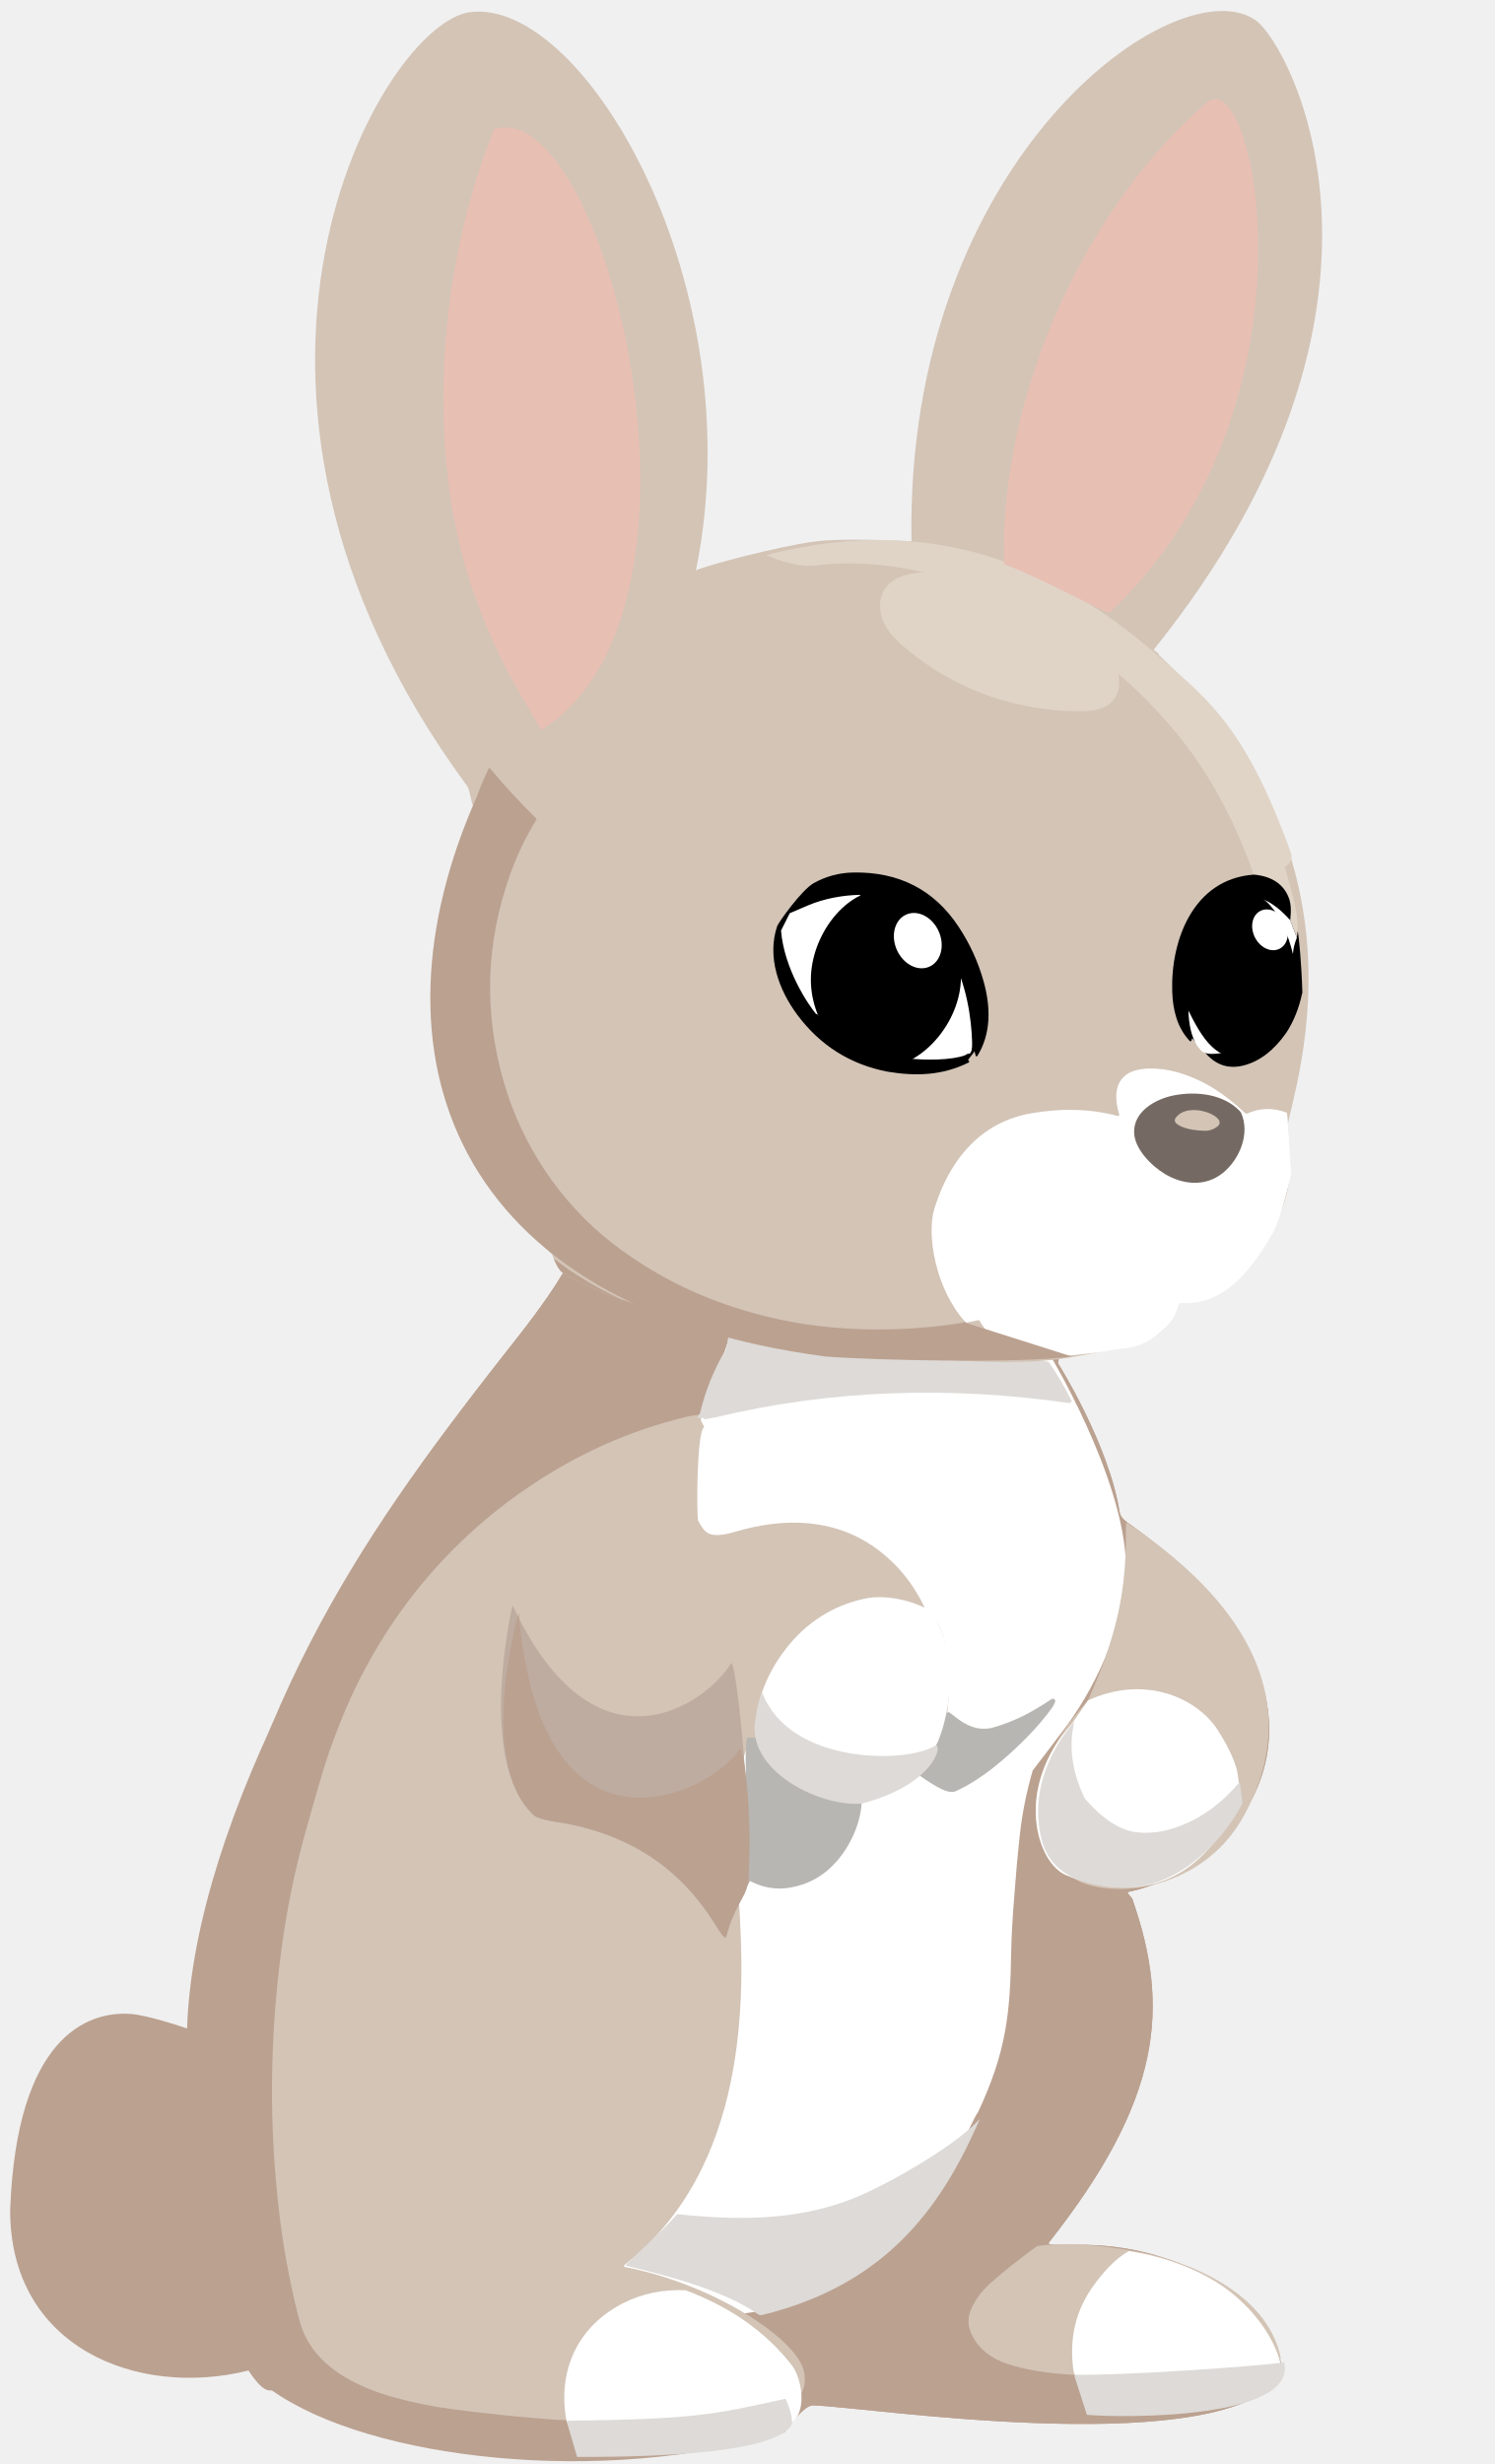
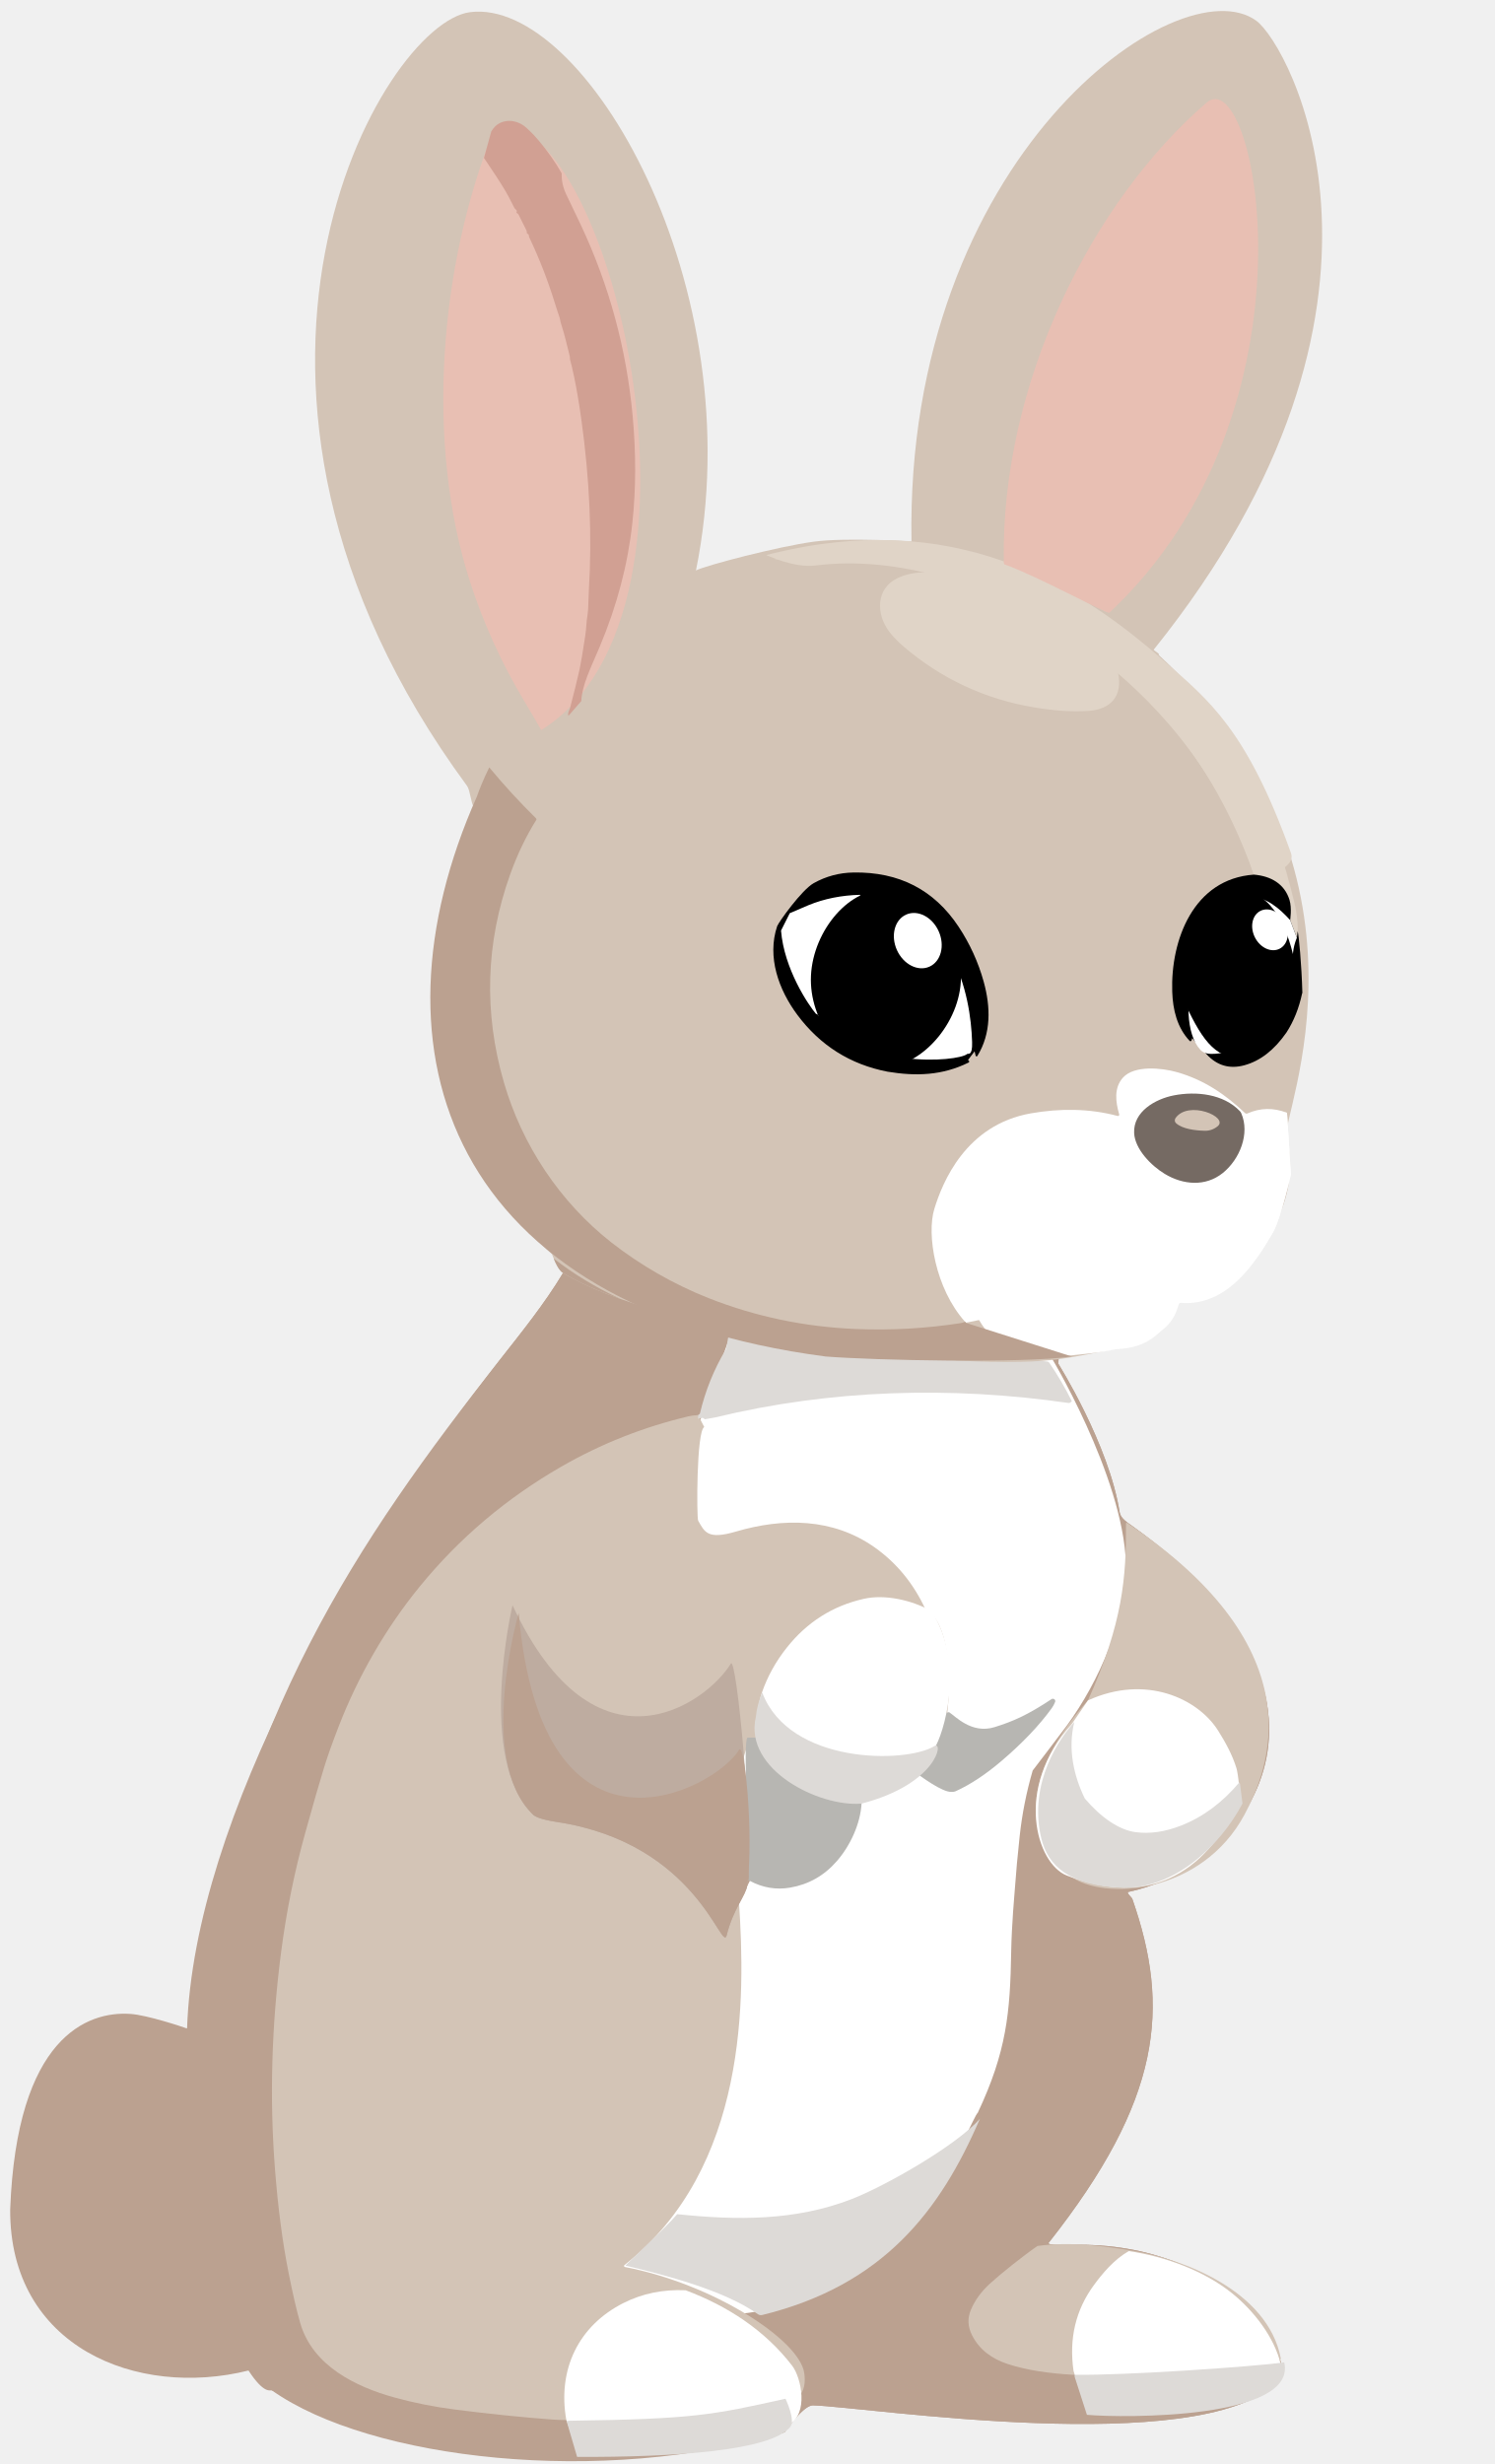
<svg xmlns="http://www.w3.org/2000/svg" width="100%" height="100%" viewBox="0 0 728 1200" version="1.1" xml:space="preserve" style="fill-rule:evenodd;clip-rule:evenodd;stroke-linejoin:round;stroke-miterlimit:2;">
  <g id="Body">
    <path d="M515.407,664.054C515.407,664.054 540.165,703.406 545.357,736.59C545.81,739.483 549.257,741.587 551.64,743.298C668.35,827.097 607.643,909.142 549.619,921.383C548.362,921.649 551.275,924.105 551.5,924.748C570.028,977.699 565.945,1022.39 510.753,1092.296C509.794,1093.51 518.365,1093.39 522.186,1093.296C598.364,1091.417 634.342,1148.179 621.49,1160.583C583.398,1197.346 421.637,1172.122 395.917,1171.444C391.27,1171.321 382.09,1184.56 382.09,1184.56C293.53,1210.98 180.247,1197.978 132.466,1164.17C88.97,1133.395 88.935,987.098 91.115,987.91C94.54,885.042 172.81,752.09 243.59,662.09C253.511,649.475 265.42,634.727 274.22,619.96C274.35,619.74 274.276,619.953 274.276,619.953C274.276,619.953 306.823,507.07 413.933,518.906C531.192,531.863 515.407,664.054 515.407,664.054Z" style="fill:rgb(187,161,144);" />
    <path d="M515.407,664.054C515.407,664.054 540.165,703.406 545.357,736.59C545.81,739.483 549.257,741.587 551.64,743.298C668.35,827.097 607.643,909.142 549.619,921.383C548.362,921.649 551.275,924.105 551.5,924.748C570.028,977.699 565.945,1022.39 510.753,1092.296C509.794,1093.51 518.365,1093.39 522.186,1093.296C598.364,1091.417 634.342,1148.179 621.49,1160.583C583.398,1197.346 421.637,1172.122 395.917,1171.444C391.27,1171.321 382.09,1184.56 382.09,1184.56C293.53,1210.98 197.626,1192.07 132.466,1164.17C131.685,1163.836 128.779,1166.315 121.033,1154.474C66.624,1168.022 4.593,1142.997 4.96,1076.03C8.133,991.923 42.627,979.39 63.497,980.8C71.722,981.356 88.935,987.098 91.115,987.91C91.54,984.042 92.072,985.154 92.72,981.25C116.939,835.395 172.81,752.09 243.59,662.09C253.511,649.475 265.42,634.727 274.22,619.96C274.35,619.74 274.276,619.953 274.276,619.953C274.276,619.953 306.823,507.07 413.933,518.906C531.192,531.863 515.407,664.054 515.407,664.054Z" style="fill:rgb(187,161,144);" />
    <path d="M510.51,658.65C510.927,658.622 547.06,718.91 548.39,761.36C549.214,787.644 535.12,819.16 519.72,840.24C517.518,843.252 502.99,862.26 502.99,862.26C499.943,872.733 497.837,883.313 496.67,894C495.683,902.96 494.853,912.1 494.18,921.42C494.18,921.42 492.73,937.82 492.52,950.25C492.03,980.34 490.24,999.14 476.25,1028.92C472.417,1032.227 448.8,1105.578 372.8,1124.772C344.29,1131.971 318.793,1121.39 297.566,1104.33C335.259,1027.357 348.169,990.537 355.73,939.6C356.991,931.104 365.232,916.118 365.23,916.02C364.517,882.367 356.43,759.26 340.82,748.13C340.647,748.007 339.41,744.1 338.35,740.9C333.417,726.009 334.03,711.61 339.22,696.94C339.627,695.8 356.489,646.917 357.27,647.07C415.4,658.44 455.03,662.35 510.51,658.65Z" style="fill:white;fill-rule:nonzero;" />
    <path d="M340.01,689.15L343.02,694.99C339.18,696.79 339.275,739.237 340.05,740.59C343.19,746.07 344.59,749.97 358.39,745.91C381.392,739.143 405.67,739.17 426.11,753.66C436.717,761.187 444.91,771.173 450.69,783.62C466.743,792.08 463.295,842.062 456.88,850.62C409.661,913.609 369.147,849.587 368,848.18C363.67,842.868 356.027,866.65 359.965,926.748C362.973,972.642 364.543,1055.787 304.15,1103.12C303.791,1103.401 303.931,1103.974 304.38,1104.06C347.447,1112.333 389.308,1139.554 391.7,1155.58C394.594,1174.973 375.46,1180.03 275.83,1178.59C273.463,1178.597 271.147,1178.513 268.88,1178.34C253.86,1177.207 238.15,1175.593 221.75,1173.5C211.583,1172.2 201.797,1170.26 192.39,1167.68C173.13,1162.41 152.2,1152.1 146.22,1131.31C144.453,1125.157 142.557,1116.967 140.53,1106.74C137.597,1091.98 135.4,1075.21 133.94,1056.43C131.247,1021.91 132.243,986.643 136.93,950.63C139.463,931.13 143.32,912.003 148.5,893.25C152.42,879.07 155.553,868.197 157.9,860.63C159.54,855.323 161.88,848.747 164.92,840.9C174.28,816.7 187.68,793.17 204.54,772.54C223.733,749.06 246.657,729.653 273.31,714.32C292.683,703.167 313.347,694.987 335.3,689.78C336.453,689.507 338.023,689.297 340.01,689.15Z" style="fill:rgb(211,196,182);fill-rule:nonzero;" />
    <path d="M552.79,1096.31C575.62,1100.13 617.356,1115.405 623.82,1148.446C625.085,1154.915 535.187,1156.334 528.824,1156.583C528.592,1156.592 522.68,1156.56 522.34,1156.54C511.54,1155.88 500.47,1154.49 490.73,1151.27C483.29,1148.81 477.08,1144.49 473.45,1137.3C471.343,1133.14 471.157,1129.007 472.89,1124.9C474.837,1120.273 477.927,1116.023 482.16,1112.15C487.627,1107.15 498.687,1098.37 505.34,1093.81C521.327,1091.637 537.81,1093.803 552.79,1096.31Z" style="fill:rgb(211,196,182);fill-rule:nonzero;" />
    <path d="M548.62,741.42C642.73,804.11 617.494,862.553 606.17,883.71C585.497,922.335 537.582,926.057 521.255,913.627C501.96,898.937 493.175,869.141 529.9,828.12C546.985,790.194 548.547,768.056 548.422,742.279C548.419,741.7 548.611,741.414 548.62,741.42Z" style="fill:rgb(211,196,182);fill-rule:nonzero;" />
    <path d="M623.833,1151.52C618.113,1172.573 567.723,1172.257 528.49,1171.864C528.143,1171.044 522.94,1155.093 522.88,1154.66C520.607,1138.92 523.92,1124.98 532.82,1112.84C536.887,1107.3 542.543,1100.457 549.79,1096.31C567.29,1098.9 586.51,1105.79 600.39,1117.08C610.697,1125.473 620.74,1138.287 623.833,1151.52Z" style="fill:white;fill-rule:nonzero;" />
    <path d="M333.95,1115.39C354.35,1123.05 372.49,1134.81 385.83,1152.13C390.32,1157.96 394.019,1175.731 384.06,1180.887C366.954,1189.744 312.52,1193.388 280,1191.581C280.293,1191.668 276.237,1179.083 275.83,1178.59C271.46,1154.03 281.72,1132.66 303.7,1121.58C312.86,1116.96 322.943,1114.897 333.95,1115.39Z" style="fill:white;fill-rule:nonzero;" />
    <path d="M625.49,1150.52C631.997,1178.127 547.28,1177.677 529.4,1176.05L523.42,1157.5L523.49,1156.54C547.723,1156.933 610.77,1152.573 625.49,1150.52Z" style="fill:rgb(221,218,215);" />
    <path d="M384.87,1182.01C374.955,1193.735 327.994,1196.696 281.09,1196.56L276,1179.2C276.52,1179.007 276.906,1178.933 277.16,1178.93C337.633,1178.137 346.993,1176.15 382.58,1168.21C382.58,1168.21 387.669,1178.7 384.87,1182.01Z" style="fill:rgb(221,218,215);" />
    <path d="M444.96,862.46C445.678,861.739 433.507,838.837 462.243,833.84C465.289,835.76 473.211,844.625 484.43,841.13C493.391,838.339 500.377,835.317 512.21,827.47C512.476,827.294 512.76,827.28 513,827.32C513.73,827.42 514.19,828.17 513.92,828.85C513.46,830.017 512.897,831.057 512.23,831.97C506.13,840.37 498,848.903 487.84,857.57C480.087,864.183 472.613,869.12 465.42,872.38C464.567,872.767 462.869,872.767 461.65,872.46C455.74,870.973 444.96,862.46 444.96,862.46Z" style="fill:rgb(183,182,178);" />
    <path d="M364,846.294C364.198,846.069 421.692,844.778 419.64,878.38C419.038,888.235 414.187,898.807 407.62,906.36C401.46,913.447 393.86,917.76 384.82,919.3C378.047,920.46 371.517,919.367 365.23,916.02C365.143,915.973 364.987,915.937 364.76,915.91C364.657,915.899 364.522,915.875 364.356,915.839C364.592,915.842 364.71,915.385 364.71,914.47C364.71,897.462 361.847,848.748 364,846.294Z" style="fill:rgb(183,182,178);" />
    <path d="M453.69,784.62C470.537,810.547 459.231,845.5 455.12,851.37C417.418,905.205 357.53,863.281 371.16,824.14C373.86,816.387 377.87,809.157 383.19,802.45C393.103,789.943 405.667,782 420.88,778.62C430.807,776.413 443.743,779.08 453.69,784.62Z" style="fill:white;fill-rule:nonzero;" />
    <path d="M602.73,879.471C596.604,890.203 575.578,935.162 519.573,913.396C504.956,907.715 493.527,871.072 522.06,839.57L529.9,828.12C557.947,815.313 583.44,827.12 593.35,842.92C596.934,848.634 600.194,854.528 602.257,861.207C602.835,863.079 604.826,875.801 602.73,879.471Z" style="fill:white;fill-rule:nonzero;" />
    <path d="M371.245,824.27L371.16,824.14C371.213,824.12 371.267,824.103 371.32,824.09L371.245,824.27ZM455.12,850.37C459.693,847.547 456.784,868.735 419.64,878.38C399.193,880.147 362.225,861.969 368.13,836.23C368.583,831.823 369.621,828.169 371.245,824.27C384.494,859.44 441.326,858.887 455.12,850.37Z" style="fill:rgb(221,218,215);" />
    <path d="M546.14,919.34C520.86,918.36 510.333,908.601 507.16,895.23C500.683,867.935 516.613,845.983 523.28,838.57C519.98,851.743 523,864.84 528.34,875.86C536.237,885.189 545.093,891.197 553,892.27C559.993,893.223 567.43,892.153 575.31,889.06C585.963,884.88 595.437,877.837 603.73,867.93C603.797,868.417 603.877,868.677 603.97,868.71L605.17,878.35C594.06,899.48 571.278,920.315 546.14,919.34Z" style="fill:rgb(221,218,215);" />
    <path d="M477.25,1031.92C458.023,1076.607 430.271,1112.939 371.351,1127.412C370.598,1127.597 369.811,1127.512 369.181,1127.062C352.971,1115.492 324.08,1107.98 304.66,1103.38C304.32,1103.3 324.69,1084.577 329.83,1078.33C359.057,1081.39 387.38,1081.61 414.8,1070.99C430.8,1064.797 465.417,1045.227 477.25,1031.92Z" style="fill:rgb(221,218,215);fill-rule:nonzero;" />
    <path d="M522.06,682.42C521.44,683.053 520.923,683.34 520.51,683.28C463.03,674.98 404.4,676.69 348.27,690.32C347.497,690.507 345.793,690.81 343.16,691.23C342.787,690.397 341.74,690.317 340.02,690.99L340.01,689.15C340.563,688.857 340.877,688.557 340.95,688.25C343.53,677.29 347.717,666.94 353.51,657.2C353.803,657.32 355.12,647.943 355.46,647.07C401.39,659.09 444.88,664.11 495.46,660.43C496.02,660.32 496.61,660.36 497.16,660.54C501.387,661.913 505.683,662.76 510.05,663.08C510.46,663.11 510.84,663.33 511.08,663.68C515.2,669.72 518.86,675.967 522.06,682.42Z" style="fill:rgb(221,218,215);fill-rule:nonzero;" />
    <g transform="matrix(1.615615,0,0,1.245855,173.1478,72.37901)">
      <path d="M118.13,678.803C117.737,682.845 113.845,688.123 111.919,698.37C110.482,706.008 103.206,662.498 60.749,654.138C55.286,653.062 53.971,651.809 53.532,651.259C36.336,629.767 47.342,569.405 47.342,569.405C72.356,638.904 105.784,607.886 113.151,592.226C114.852,588.612 120.057,658.944 118.13,678.803Z" style="fill:rgb(190,172,160);" />
    </g>
    <g transform="matrix(1.615615,0,0,1.245855,173.1478,72.37901)">
      <path d="M118.13,678.803C117.737,682.845 113.845,688.123 111.919,698.37C110.482,706.008 103.206,662.498 60.749,654.138C55.286,653.062 53.971,651.809 53.532,651.259C36.336,629.767 49.199,572.46 49.199,572.46C56.263,677.275 108.265,641.598 115.632,625.938C117.333,622.324 120.057,658.944 118.13,678.803Z" style="fill:rgb(187,161,144);" />
    </g>
  </g>
  <g id="Head">
    <path d="M513.51,662.2C460.999,668.383 320.995,648.522 274.22,619.96C271.208,618.121 269.019,610.979 268.86,610.83C198.227,544.725 201.777,470.52 230.695,392.839C231.353,391.072 248.042,324.468 338.985,277.809C343.705,275.388 378.939,266.143 396.434,263.791C412.131,261.681 443.95,263.7 443.95,263.7C519.67,278.65 563.477,318.148 564.33,318.937C678.777,424.739 623.736,543.816 626.515,553.807C634.149,581.264 618.906,617.741 572.373,634.643C569.988,635.509 567.288,652.497 553.285,654.863C545.927,656.107 526.899,660.623 513.51,662.2Z" style="fill:rgb(211,196,182);" />
    <path d="M338.985,277.809C338.045,282.444 307.332,481.395 230.695,392.839C229.461,391.414 229.003,384.799 227.468,382.713C83.766,187.533 186.153,11.445 228.909,5.928C284.583,-1.256 367.042,139.468 338.985,277.809Z" style="fill:rgb(211,196,182);" />
    <path d="M564.33,318.937C451.486,350.274 443.95,263.7 443.95,263.7C440.67,76.65 574.187,-17.644 611.967,10.157C627.868,21.858 697.45,147.556 561.934,316.407C561.707,316.688 565.449,318.626 564.33,318.937Z" style="fill:rgb(211,196,182);" />
    <path d="M626.84,541.94C626.84,541.94 628.79,571.7 628.76,571.92C628.76,571.92 623.725,593.662 620.11,600C612.325,613.648 598.307,636.503 574.906,634.49C572.078,634.247 577.39,654.13 530.1,659.2C519.368,660.351 509.783,661.747 500.61,659.18C496.643,658.067 463.277,656.606 470.07,589.244C471.427,575.787 489.467,607.139 523.349,596.591C536.77,592.413 538.959,574.987 579.269,576.047C592.842,576.404 620.273,539.38 626.84,541.94Z" style="fill:white;fill-rule:nonzero;" />
    <path d="M626.84,541.94C626.84,541.94 628.79,571.7 628.76,571.92C628.76,571.92 623.725,593.662 620.11,600C612.325,613.648 598.231,633.503 574.83,631.49C572.002,631.247 570.6,664.2 530.31,655.56C530.018,655.497 530.39,656.13 530.1,656.2C519.613,658.753 509.783,658.747 500.61,656.18C496.643,655.067 492.083,651.197 486.93,648.57L479.31,642.87C478.97,642.62 478.54,642.53 478.13,642.61L470.33,644.21C470.877,644.497 470.176,643.86 470.05,643.72C455.507,627.482 451.277,601.142 455.07,588.78C459.037,575.85 470.328,547.748 502.21,542.2C516.058,539.79 530.327,539.737 544.36,543.49C544.83,543.62 545.26,543.18 545.12,542.71C543.36,536.64 542.46,529.72 547.02,524.75C552.55,518.71 565.82,520.06 573.13,522.12C586.2,525.8 596.62,532.79 606.4,542.07C606.71,542.36 607.16,542.44 607.55,542.27C613.843,539.49 620.273,539.38 626.84,541.94Z" style="fill:white;fill-rule:nonzero;" />
    <path d="M302.045,632.56C290.976,628.612 281.476,624.391 274.22,619.96C272.228,618.744 270.596,615.208 269.673,612.91C279.327,620.426 290.115,626.935 302.045,632.56ZM232.288,387.901C233.459,384.569 235.363,379.703 238.293,373.731C245.495,382.41 253.098,390.687 261.1,398.56C261.3,398.76 261.34,399.08 261.19,399.32C256.157,407.387 251.93,416.203 248.51,425.77C236.563,459.19 235.533,492.97 245.42,527.11C254.26,557.62 272.7,585.47 297.91,605.19C312,616.21 328.4,625.6 345.24,632.24C368.013,641.207 391.853,646.207 416.76,647.24C433.993,647.953 451.05,646.997 467.93,644.37C468.57,644.27 469.277,644.053 470.05,643.72C470.783,644.333 470.877,644.497 470.33,644.21L522.06,660.629C498.127,664.078 425.86,662.506 402.086,660.629C219.868,636.775 176.561,513.078 232.288,387.901Z" style="fill:rgb(187,161,144);" />
    <path d="M628.76,415.38C631.215,422.227 619.153,426.667 610.72,425.96C580.736,329.821 475.709,265.559 397.405,275.377C386.396,276.757 373.784,270.363 373.21,270.33C464.463,246.83 523.91,284.05 567.33,322.2C588.523,340.813 607.18,355.18 628.76,415.38Z" style="fill:rgb(224,212,199);fill-rule:nonzero;" />
    <path d="M631.65,456.73L628.38,448.11C629.44,444.57 619.153,426.667 610.72,425.96C600.9,398.25 587.13,372.85 568.35,350.84C561.63,342.97 552.36,333.92 545.17,327.3C544.91,327.06 544.49,327.3 544.57,327.65C546.9,338.77 541.24,345.45 530.21,346.21C522.43,346.75 513.53,346.173 503.51,344.48C479.663,340.453 458.53,330.587 440.11,314.88C437.197,312.393 434.803,309.89 432.93,307.37C426.72,299.01 426.57,286.75 436.95,281.67C441.17,279.597 445.9,278.633 451.14,278.78C451.35,278.79 451.53,278.63 451.56,278.43C451.59,278.22 451.46,278.02 451.26,277.97C431.567,272.743 411.683,270.54 391.61,271.36C388.04,271.51 382.15,272.61 377.21,272.33C387.463,269.83 396.893,268.213 405.5,267.48C463.29,262.59 519.91,284.05 563.33,322.2C584.523,340.813 601.09,362.837 613.03,388.27C620.017,403.143 625.8,420.18 630.38,439.38C632.073,446.453 632.497,452.237 631.65,456.73Z" style="fill:rgb(224,212,199);fill-rule:nonzero;" />
    <g id="Nose">
      <path d="M604.56,542.14C608.92,552.04 603.83,564.66 595.54,571.3C587.15,578.01 576.27,577.11 567.31,571.7C560.7,567.72 552.8,559.67 552.4,551.84C551.87,541.36 562.75,535.21 571.75,533.46C582.65,531.35 595.92,532.74 603.92,541.17C604.19,541.45 604.41,541.78 604.56,542.14Z" style="fill:rgb(117,106,99);fill-rule:nonzero;" />
    </g>
    <g id="Eyes">
      <g id="Right-eye">
        <path d="M632.028,453.515C632.562,454.892 633.967,469.614 634.336,483.643C634.337,483.679 634.253,483.644 634.24,483.69C632.7,490.97 630.133,497.377 626.54,502.91C620.613,511.417 613.777,516.717 606.03,518.81C598.89,520.737 592.793,518.967 587.74,513.5L580.63,505.58C580.557,506.133 580.443,506.547 580.29,506.82C580.12,507.13 579.69,507.19 579.44,506.93C573.33,500.49 571.24,491.74 570.95,483.01C570.11,457.86 581.26,428.01 610.72,425.96C619.153,426.667 625.619,430.498 628.05,438.21C629.33,442.27 628.38,448.11 628.38,448.11L631.65,456.73C631.65,456.73 631.966,454.652 632.028,453.515Z" />
        <path d="M628.38,448.11L631.65,456.73C630.663,459.07 630.04,461.497 629.78,464.01C629.28,468.83 628.567,473.78 627.98,478.58C627.97,478.66 628.06,478.59 627.98,478.58L627.97,478.58C627.89,478.57 627.82,478.49 627.83,478.41C628.003,472.697 624.907,511.56 602.621,512.08C595.227,512.253 588.231,515.127 584.669,511.285C570.479,495.977 583.638,441.256 608.96,437.29C608.76,437.17 608.84,436.86 609.07,436.86C616.81,436.82 623.36,442.57 628.38,448.11Z" style="fill:white;fill-rule:nonzero;" />
        <g transform="matrix(1.240362,-0.296769,0.17938,0.749729,-342.4911,327.9106)">
          <path d="M698.824,418.652C711.242,418.652 716.442,440.164 716.442,466.284C716.442,492.405 702.526,525.224 690.195,522.798C678.904,520.577 675.313,507.275 672.08,481.209C668.907,455.621 686.405,418.652 698.824,418.652Z" />
        </g>
      </g>
      <g id="Left-eye">
        <path d="M474.69,512.02L471.47,516.24L471.87,516.56C472.18,516.81 472.13,517.3 471.77,517.47C458.94,523.82 446.11,524.21 432.27,521.92C414.143,518.4 399.523,509.2 388.41,494.32C379.3,482.11 373.48,466.09 378.53,451.05C379.203,449.183 390.467,433.373 396.34,430.1C402.32,426.76 408.773,425.033 415.7,424.92C437.873,424.553 454.91,433.31 466.81,451.19C472.343,459.517 476.447,468.487 479.12,478.1C482.53,490.39 482.83,503.29 476.03,514.27C475.82,514.61 475.3,514.53 475.21,514.14L474.69,512.02Z" style="fill-rule:nonzero;" />
        <path d="M380.41,453.21L384.67,444.74C387.997,443.267 391.04,441.963 393.8,440.83C401.46,437.69 409.83,436.01 418.91,435.79C419.15,435.79 418.775,436.198 419.02,436.22C464.256,440.27 472.797,484.562 473.478,507.47C473.69,514.616 471.574,512.869 471.048,513.32C466.566,517.165 418.807,521.15 397.92,493.75C397.784,493.571 397.72,494.12 397.58,493.95C393.587,489.25 381.93,471.857 380.41,453.21Z" style="fill:white;fill-rule:nonzero;" />
        <g transform="matrix(1.178753,-0.056806,0.052019,1.079435,-111.396,-12.74662)">
          <path d="M439.245,436.454C454.698,436.454 470.543,455.253 470.543,475.74C470.543,496.227 453.607,516.195 438.154,516.195C422.7,516.195 408.538,497.721 408.538,477.234C408.538,456.747 423.791,436.454 439.245,436.454Z" />
        </g>
      </g>
    </g>
    <g id="Ears">
      <path d="M587.68,49.98C611.812,29.155 645.996,199.45 540.3,298.43C539.419,299.255 505.617,280.717 489.45,274.93C489.12,274.81 488.927,274.49 488.92,274.13C487.267,187.037 531.777,98.222 587.68,49.98Z" style="fill:rgb(232,191,179);fill-rule:nonzero;" />
      <path d="M240.72,62.91C294.113,45.343 357.8,296.687 263.62,355.56C260.953,350.887 258.227,346.23 255.44,341.59C244.427,323.257 235.617,303.917 229.01,283.57C207.09,216.03 213.86,128.98 240.72,62.91Z" style="fill:rgb(232,191,179);fill-rule:nonzero;" />
    </g>
  </g>
  <g id="Details">
+     <g id="Ears1">
+       <g id="Right-ear">
+             </g>
+       <g id="Left-ear">
+         <path d="M273.59,84.44C273.45,87.907 274.21,91.373 275.87,94.84C279.89,103.22 282.263,108.183 282.99,109.73C296.743,139.063 305.123,169.96 308.13,202.42C309.823,220.767 309.777,238.21 307.99,254.75C305.803,274.917 300.513,294.973 292.12,314.92C287.65,325.56 283.57,333.29 283.12,341.43L276.87,348.62C276.53,347.867 276.707,346.827 277.4,345.5C277.49,345.32 277.57,345.13 277.62,344.94C279.64,337.193 281.207,330.833 282.32,325.86C282.88,323.347 283.8,317.87 285.08,309.43C285.62,305.86 285.55,302.94 286.16,299.47C286.4,298.117 286.54,296.127 286.58,293.5C286.613,291.447 286.69,289.443 286.81,287.49C288.423,261.163 287.213,233.503 283.18,204.51C282.087,196.643 280.903,189.64 279.63,183.5C278.963,180.293 278.293,177.453 277.62,174.98C277.58,174.847 277.57,174.637 277.59,174.35C277.61,174.08 277.59,173.81 277.52,173.55C276.19,168.39 275.16,163.51 273.61,158.78C273.143,157.373 272.83,156.15 272.67,155.11C272.62,154.78 272.53,154.47 272.41,154.17C272.043,153.25 271.313,151.03 270.22,147.51C266.813,136.517 262.703,125.953 257.89,115.82C257.71,115.433 257.61,115.063 257.59,114.71C257.577,114.323 257.337,114.02 256.87,113.8C256.67,113.71 256.56,113.5 256.59,113.28C256.603,113.187 256.61,113.133 256.61,113.12C256.61,112.77 256.53,112.43 256.37,112.11C254.39,108.19 253.117,105.64 252.55,104.46C252.43,104.207 252.217,104.013 251.91,103.88C251.62,103.76 251.49,103.41 251.64,103.12C251.833,102.74 251.693,102.38 251.22,102.04C250.92,101.827 250.65,101.48 250.41,101C248.443,97.107 247.04,94.457 246.2,93.05C243.607,88.723 240.113,83.343 235.72,76.91L239.31,63.93C240.417,62.217 241.577,61.007 242.79,60.3C247.41,57.6 252.86,58.98 256.47,62.29C258.583,64.23 260.47,66.18 262.13,68.14C266.663,73.5 270.483,78.933 273.59,84.44Z" style="fill:rgb(209,160,147);fill-rule:nonzero;" />
+       </g>
+     </g>
    <path id="Nose1" d="M572.82,547.02C572.12,546.39 571.99,545.34 572.53,544.56C578.72,535.61 598.77,544 593.02,548.55C591.12,550.05 589.02,550.767 586.72,550.7C582.05,550.56 575.99,549.85 572.82,547.02Z" style="fill:rgb(211,196,182);fill-rule:nonzero;" />
    <g id="Eye">
      <g transform="matrix(-0.336766,-0.663127,0.657377,-0.333845,618.5739,452.8317)">
        <ellipse cx="0" cy="0" rx="13.89" ry="11.15" style="fill:white;" />
      </g>
      <g transform="matrix(-0.40833,-0.912834,0.912834,-0.40833,447.02,458.1)">
        <ellipse cx="0" cy="0" rx="13.89" ry="11.15" style="fill:white;" />
      </g>
    </g>
  </g>
</svg>
